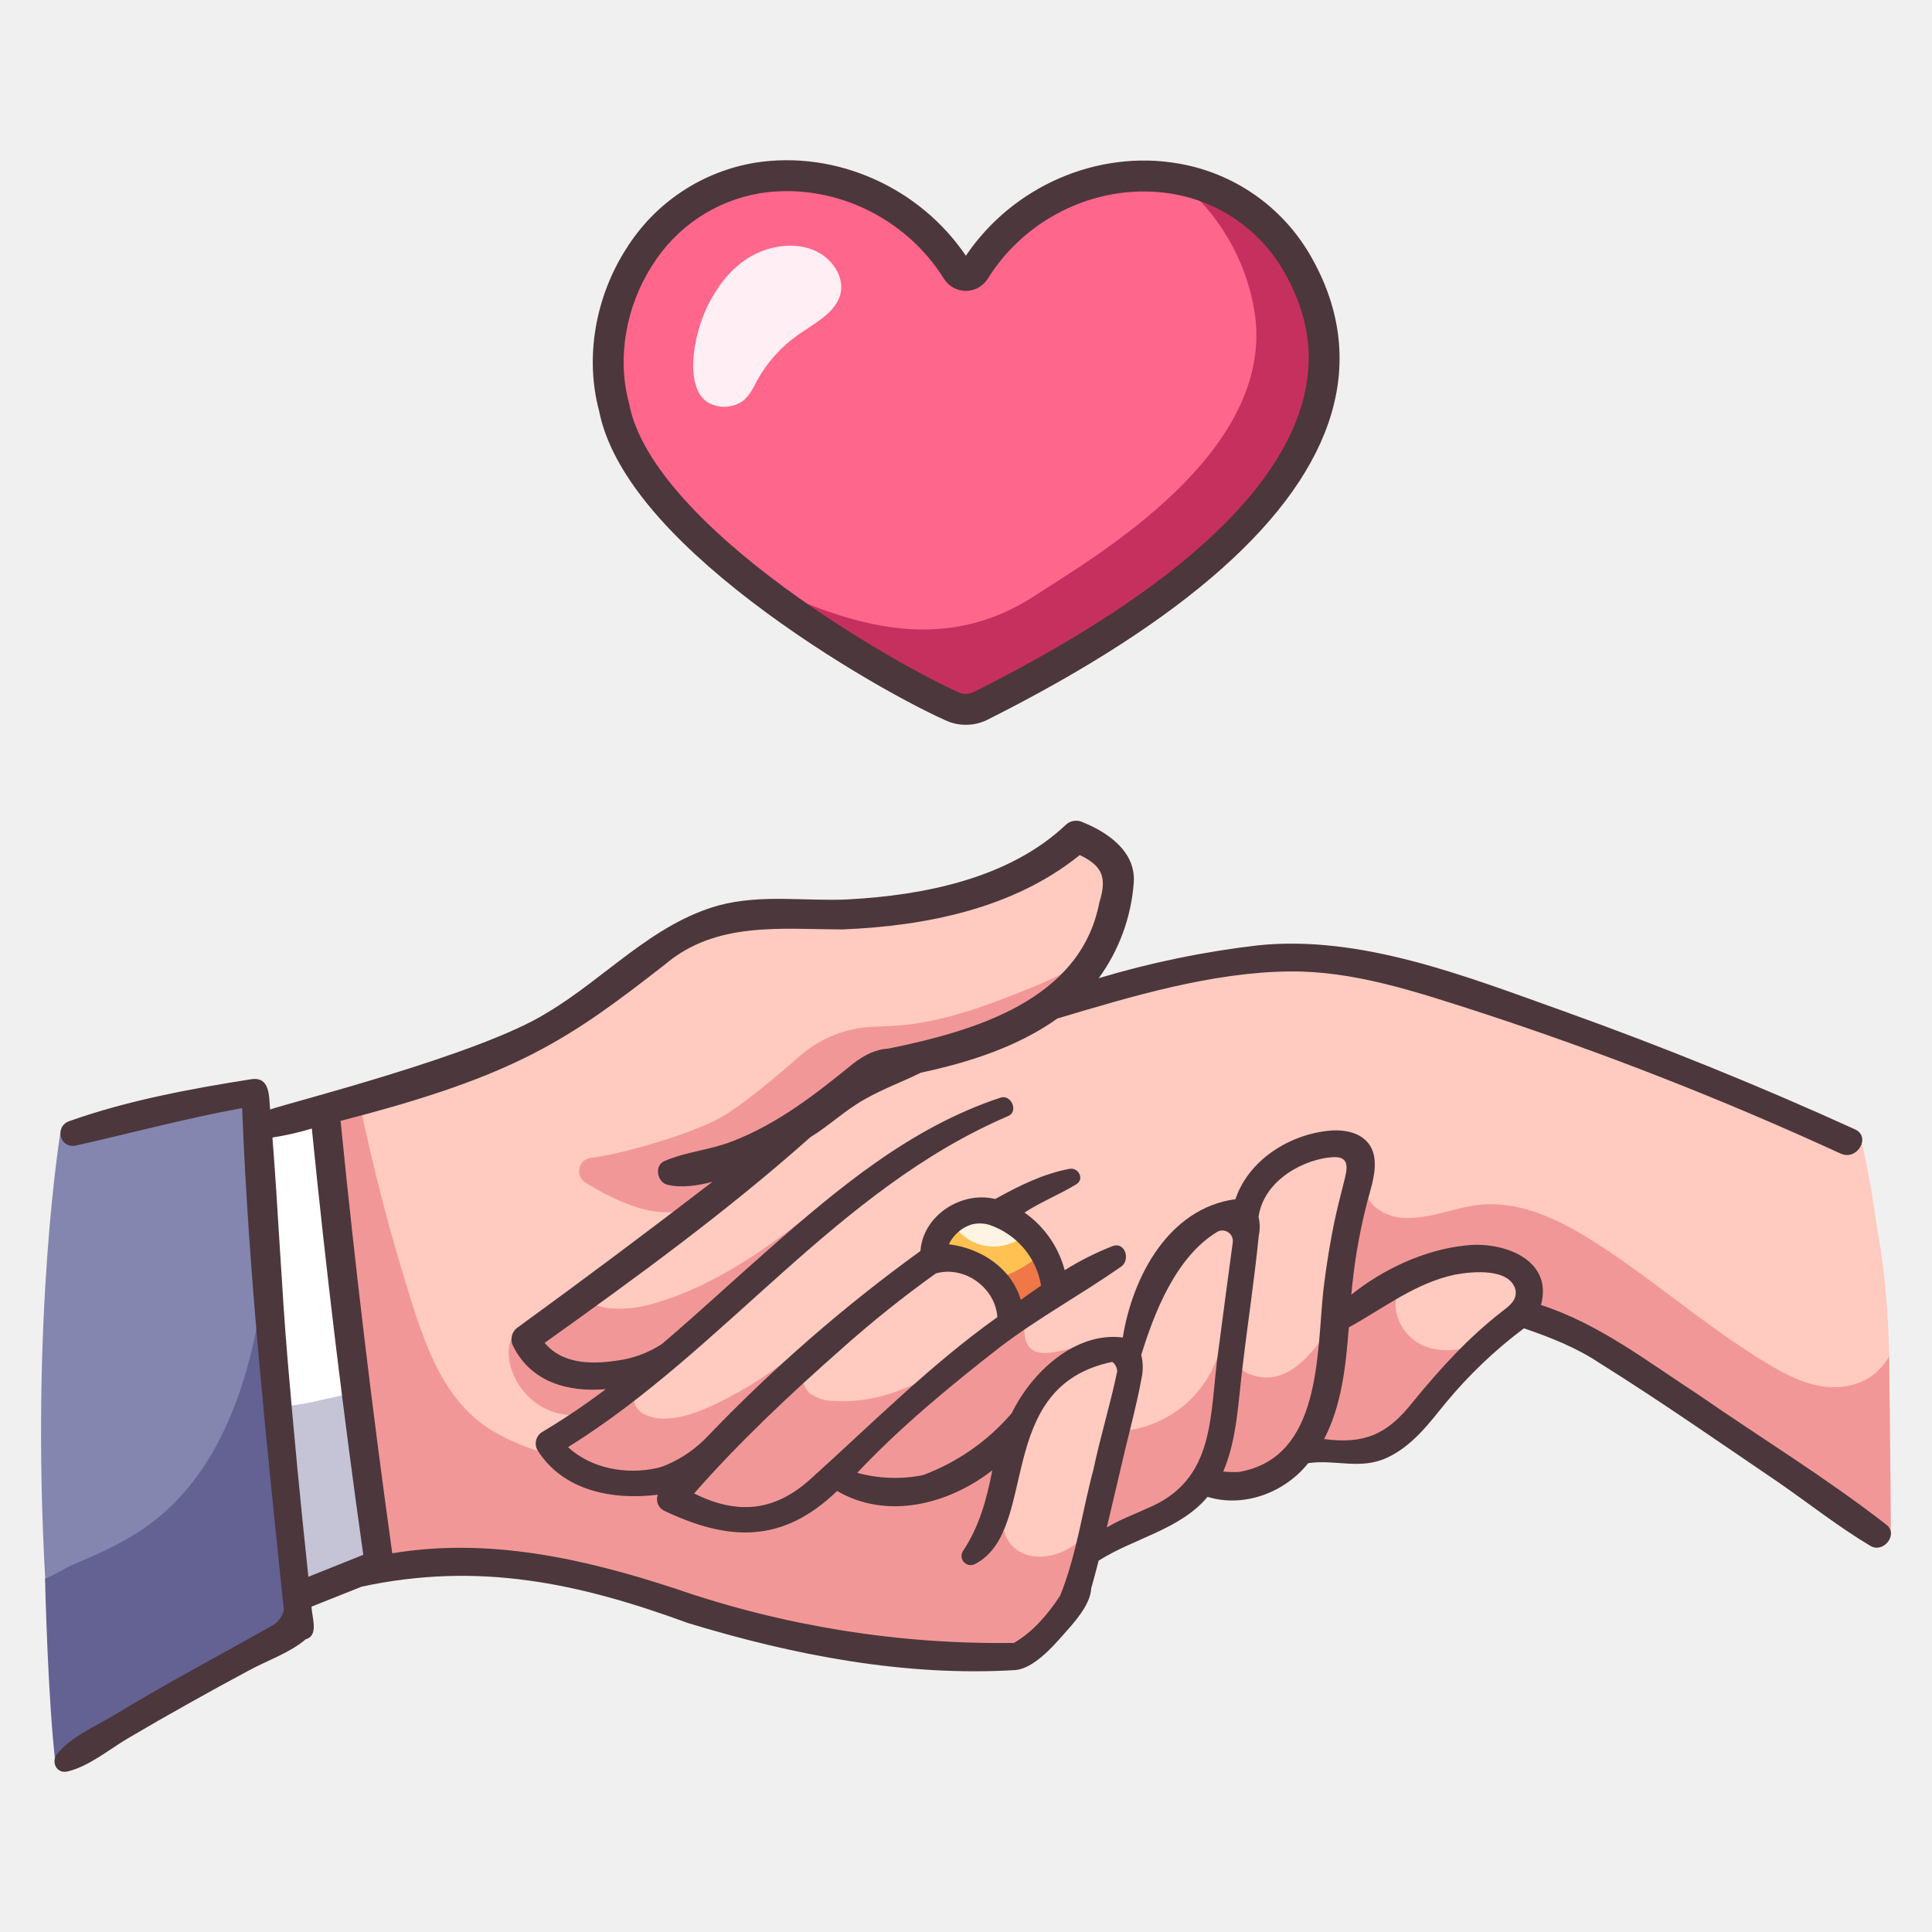
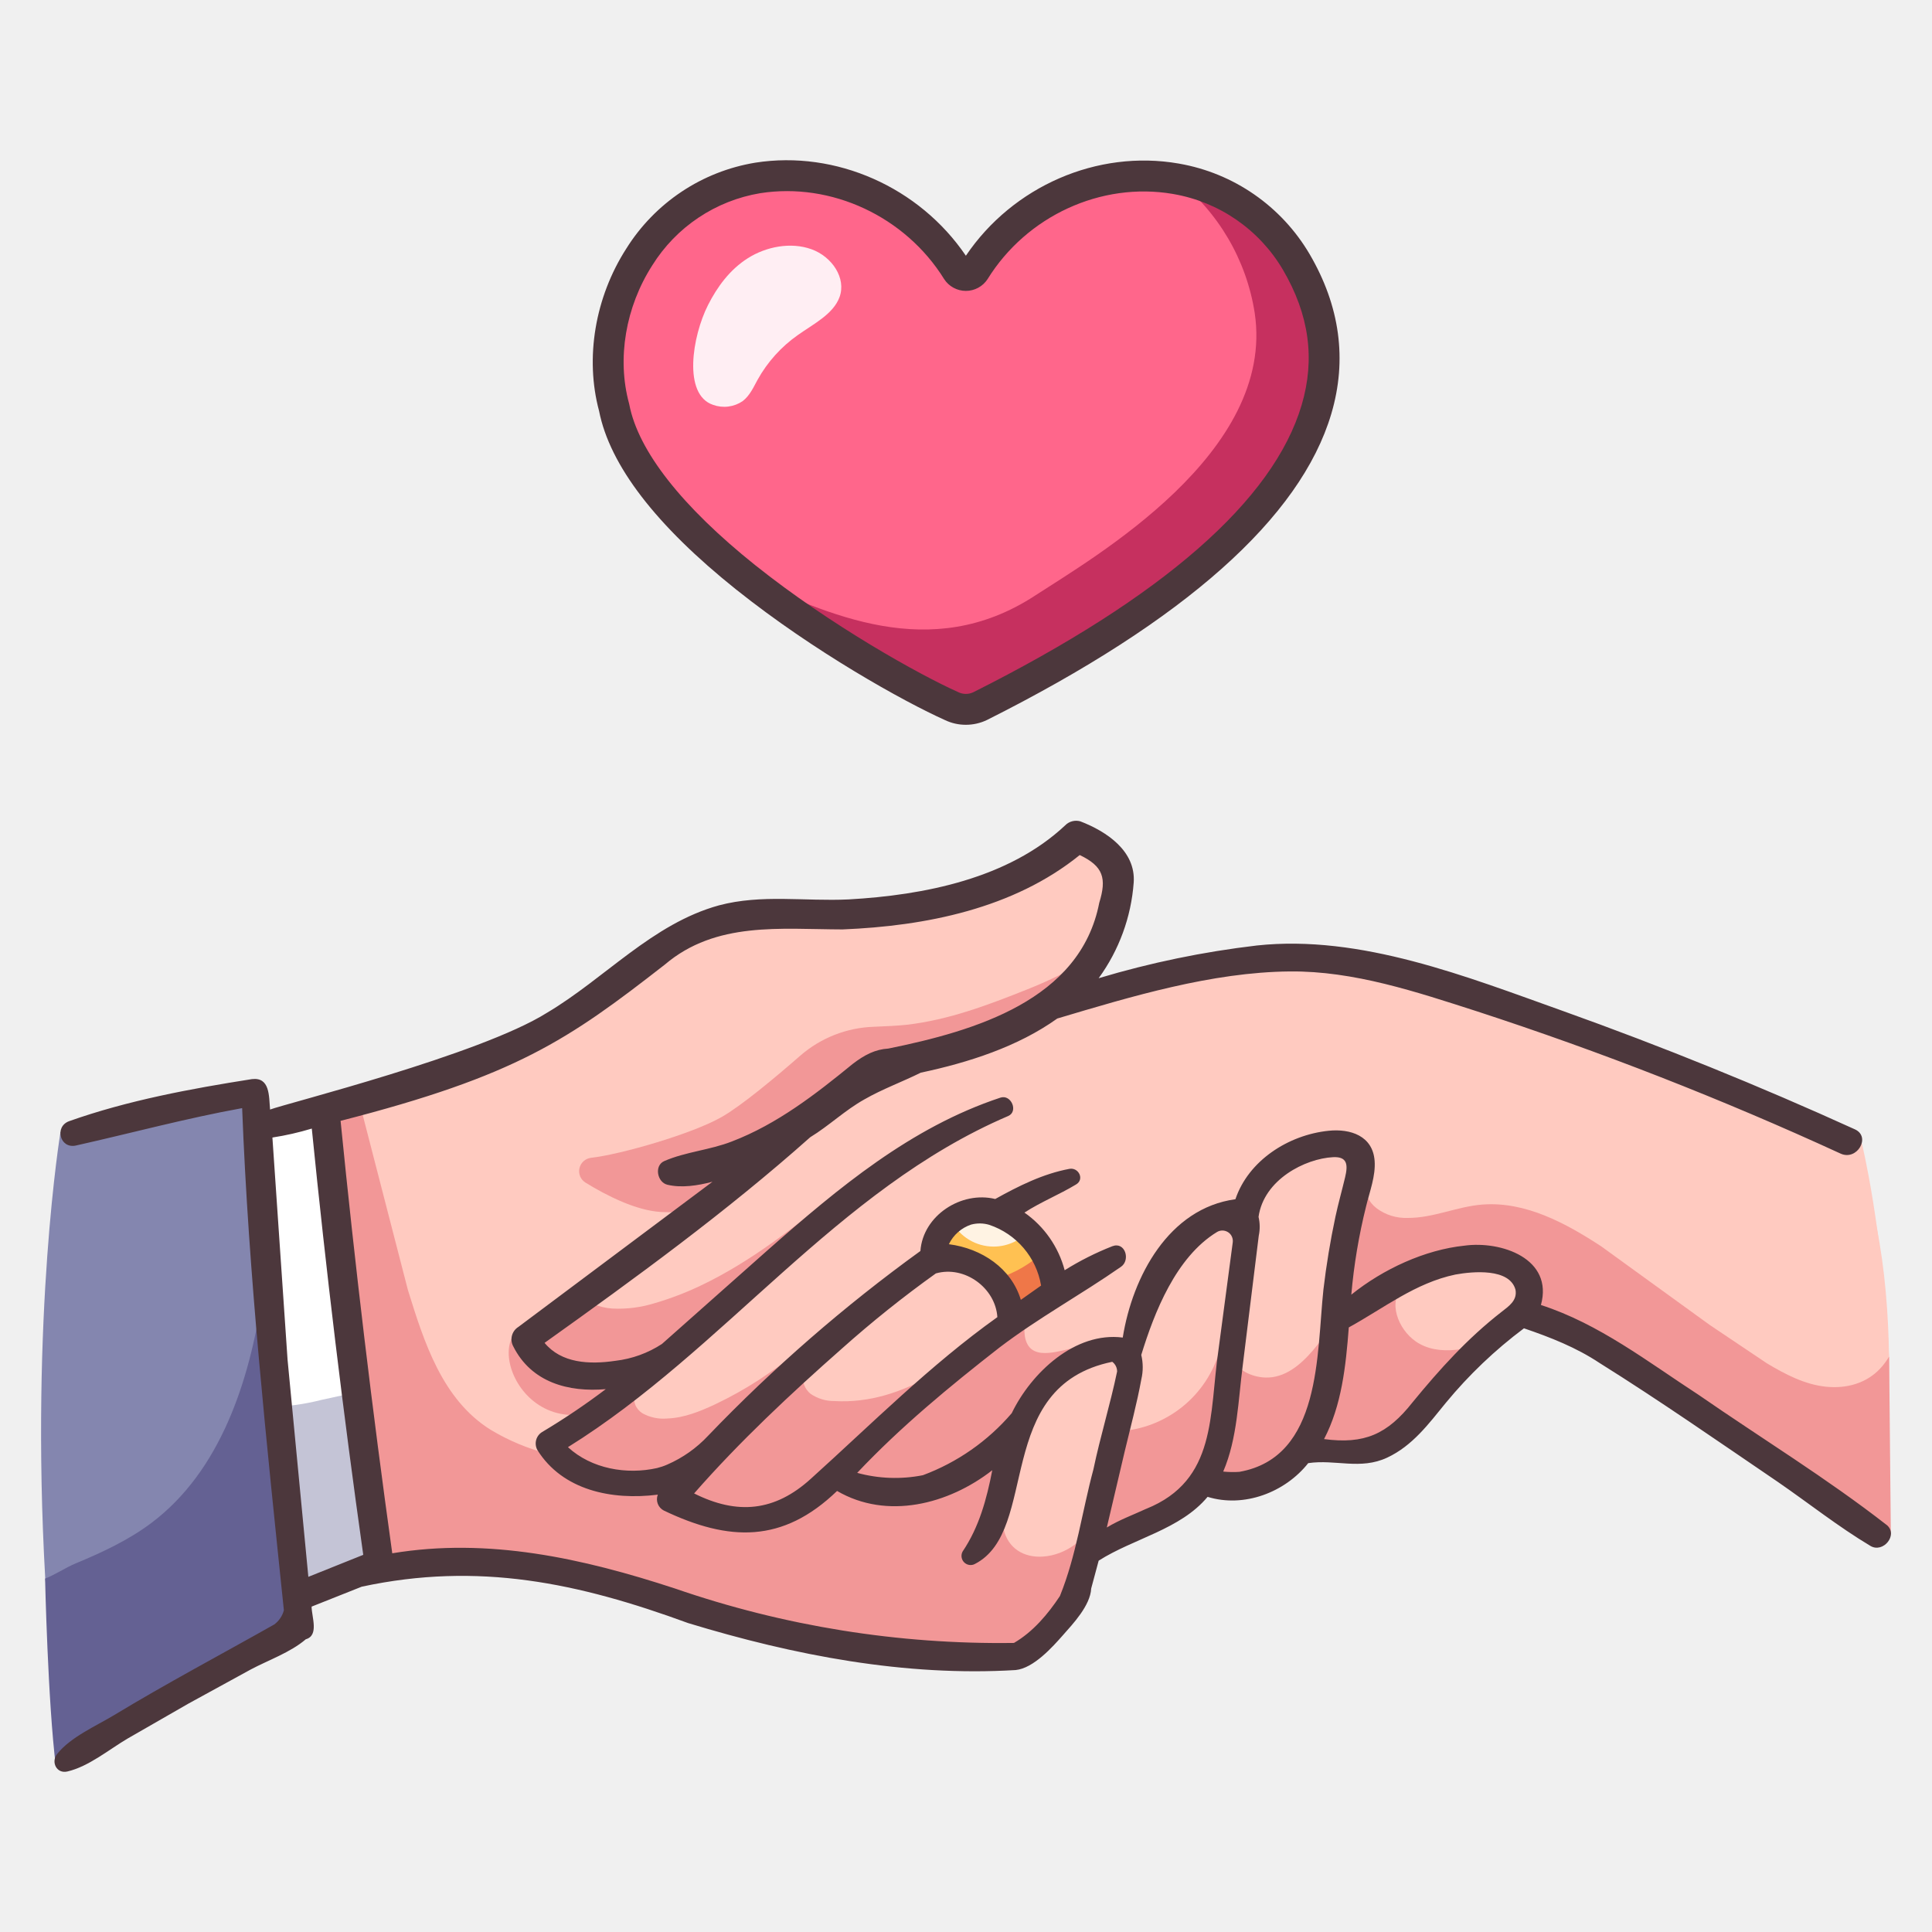
- <svg xmlns="http://www.w3.org/2000/svg" width="60" height="60" viewBox="0 0 60 60" fill="none">
-   <path d="M1.878 35.16C1.878 35.16 0.94 40.818 1.404 49.024C1.506 50.821 1.72 52.631 1.975 54.653L9.286 50.604L8.112 33.877L1.878 35.16Z" fill="#8486AF" />
-   <path d="M1.736 54.867L9.245 50.498L8.39 38.304C8.317 38.958 8.241 39.612 8.143 40.26C7.742 42.909 6.844 45.685 4.703 47.296C3.989 47.834 3.17 48.213 2.345 48.556C2.047 48.679 1.7 48.911 1.399 49.026C1.399 49.025 1.485 52.884 1.736 54.867Z" fill="#646193" />
-   <path d="M8.255 34.89L10.234 34.469L11.883 48.465L9.24 49.657C9.24 49.657 7.634 40.594 8.255 34.89Z" fill="white" />
-   <path d="M9.24 49.657L11.883 48.465L11.262 43.195L9.98 43.476C9.476 43.604 8.96 43.678 8.439 43.696C8.772 47.02 9.24 49.657 9.24 49.657Z" fill="#C4C4D6" />
-   <path d="M10.233 34.469L11.892 48.656C11.892 48.656 14.533 47.993 17.788 48.969C21.043 49.945 28.228 51.972 31.544 51.603L33.325 49.822L33.817 47.98C33.817 47.98 36.212 47.427 37.379 46.138C37.379 46.138 39.47 46.567 40.666 44.909C40.666 44.909 42.046 46.076 43.889 44.172C45.732 42.269 47.328 40.826 47.328 40.826L51.689 43.058L58.322 47.611C58.322 47.611 59.55 39.689 57.4 35.39L46.346 31.091C46.346 31.091 41.617 27.836 32.896 31.091C32.896 31.091 35.204 29.064 34.694 26.915L33.448 25.873C33.448 25.873 31.36 27.959 28.658 28.143C25.956 28.327 22.447 27.836 20.117 29.863C17.788 31.889 11.585 34.469 10.233 34.469Z" fill="#FFCAC0" />
-   <path d="M10.233 34.469L11.892 48.656C11.892 48.656 14.533 47.993 17.788 48.969C21.043 49.945 28.228 51.972 31.544 51.603L33.325 49.822L33.817 47.98C33.817 47.98 36.212 47.427 37.379 46.138C37.379 46.138 39.47 46.567 40.666 44.909C40.666 44.909 42.046 46.076 43.889 44.172C45.732 42.269 47.328 40.826 47.328 40.826L51.689 43.058L58.322 47.611L58.667 42.13C58.467 38.096 57.821 35.494 57.821 35.494L46.346 31.09C46.346 31.09 41.617 27.835 32.896 31.09C32.896 31.09 35.204 29.063 34.694 26.914L33.448 25.872C33.448 25.872 31.36 27.958 28.658 28.142C25.956 28.327 22.447 27.835 20.117 29.862C17.788 31.889 11.585 34.469 10.233 34.469Z" fill="#FFCAC0" />
-   <path d="M58.722 47.67C58.722 47.67 58.712 45.096 58.667 42.13C58.591 42.26 58.501 42.381 58.399 42.492C57.963 42.963 57.346 43.129 56.72 43.068C56.048 43.003 55.431 42.676 54.862 42.333C54.258 41.969 53.678 41.569 53.107 41.155C51.979 40.337 50.888 39.465 49.72 38.702C48.633 37.992 47.377 37.305 46.033 37.409C45.247 37.47 44.509 37.829 43.716 37.825C43.372 37.837 43.033 37.733 42.756 37.528C42.631 37.434 42.531 37.312 42.465 37.171C42.398 37.03 42.367 36.875 42.375 36.719C42.374 36.684 42.363 36.65 42.343 36.62C42.323 36.591 42.295 36.569 42.263 36.555C42.23 36.542 42.194 36.538 42.16 36.544C42.125 36.551 42.093 36.567 42.068 36.592C42.019 36.651 41.969 36.71 41.921 36.77C41.825 36.889 41.817 37.062 41.789 37.209C41.712 37.605 41.652 38.003 41.608 38.404C41.518 39.211 41.495 40.025 41.54 40.836C41.546 40.956 41.694 41.082 41.81 40.992C42.71 40.29 43.723 39.748 44.807 39.391C45.329 39.223 45.916 39.106 46.444 39.315C46.674 39.395 46.871 39.547 47.008 39.748C47.144 39.95 47.212 40.19 47.2 40.432C47.192 40.622 47.172 40.811 47.14 40.998C47.203 40.941 47.265 40.884 47.328 40.827L51.689 43.059L58.722 47.67Z" fill="#F29797" />
-   <path d="M43.954 41.649C43.437 41.288 43.068 40.432 43.59 39.924C43.694 39.823 43.622 39.6 43.462 39.617C42.123 39.752 41.539 41.053 40.757 41.958C40.384 42.389 39.902 42.797 39.301 42.78C38.828 42.766 38.265 42.495 38.237 41.965C38.236 41.922 38.22 41.881 38.191 41.849C38.162 41.818 38.123 41.797 38.081 41.791C38.038 41.786 37.995 41.795 37.959 41.818C37.923 41.841 37.897 41.876 37.884 41.917C37.689 42.618 37.278 43.24 36.71 43.695C36.142 44.15 35.445 44.414 34.718 44.45C34.671 44.451 34.626 44.471 34.592 44.504C34.559 44.538 34.539 44.583 34.538 44.63C34.496 45.488 34.454 46.397 34.052 47.174C33.727 47.803 33.115 48.289 32.392 48.34C31.791 48.382 31.295 48.075 31.168 47.481C31.052 46.946 31.139 46.363 31.245 45.834C31.313 45.486 31.403 45.143 31.515 44.806C31.527 44.772 31.529 44.734 31.518 44.7C31.746 44.246 32.035 43.826 32.377 43.452C32.853 42.949 33.361 42.478 33.899 42.043C33.926 42.014 33.943 41.978 33.947 41.939C33.952 41.9 33.944 41.86 33.924 41.827C33.904 41.793 33.874 41.766 33.838 41.751C33.802 41.735 33.762 41.732 33.724 41.742C33.423 41.841 33.116 41.921 32.805 41.981C32.519 42.032 32.134 42.074 31.941 41.803C31.769 41.562 31.807 41.21 31.83 40.932C31.845 40.762 31.631 40.715 31.523 40.805C29.939 42.129 28.104 43.639 25.905 43.509C25.641 43.511 25.383 43.432 25.166 43.282C25.001 43.148 24.878 42.898 24.969 42.689C25.443 42.249 25.884 41.776 26.289 41.272L26.291 41.271C26.3 41.259 26.31 41.247 26.319 41.235C26.453 41.059 26.181 40.901 26.036 41.017C25.244 41.672 24.418 42.286 23.562 42.855C23.129 43.135 22.678 43.386 22.213 43.608C21.745 43.828 21.241 44.033 20.718 44.051C20.45 44.075 20.18 44.018 19.945 43.886C19.753 43.761 19.622 43.509 19.743 43.292C19.766 43.25 19.772 43.201 19.76 43.156C19.748 43.11 19.719 43.07 19.678 43.045L19.573 42.975C19.546 42.959 19.515 42.95 19.483 42.95C19.451 42.95 19.419 42.959 19.392 42.975L17.997 43.941C17.647 44.183 17.154 44.433 17.026 44.874C17.001 44.961 16.992 45.052 17 45.142C16.381 44.982 15.789 44.733 15.241 44.404C13.731 43.465 13.166 41.668 12.667 40.06C12.077 38.164 11.581 36.242 11.178 34.295C10.871 34.39 10.555 34.448 10.234 34.468L11.893 48.656C11.893 48.656 14.534 47.993 17.788 48.969C21.044 49.945 28.229 51.972 31.545 51.604L33.326 49.823L33.817 47.98C33.817 47.98 36.213 47.427 37.38 46.138C37.38 46.138 39.47 46.568 40.666 44.909C40.666 44.909 42.047 46.076 43.889 44.172C44.744 43.291 45.618 42.428 46.511 41.585C45.709 41.873 44.691 42.164 43.954 41.649Z" fill="#F29797" />
-   <path d="M26.106 36.95C24.738 38.056 23.348 39.173 21.749 39.931C21.298 40.145 20.831 40.324 20.352 40.465C19.92 40.603 19.466 40.661 19.013 40.638C18.804 40.624 18.599 40.574 18.408 40.49C18.243 40.415 16.577 41.078 16.325 41.166C14.814 41.697 16.706 45.82 20.061 42.922C20.431 42.603 21.104 41.902 21.472 41.584L23.876 39.511C24.322 39.126 24.77 38.743 25.215 38.356C25.632 38.009 26.015 37.623 26.36 37.204C26.392 37.17 26.41 37.125 26.409 37.078C26.409 37.031 26.39 36.986 26.357 36.953C26.323 36.92 26.279 36.901 26.232 36.901C26.185 36.9 26.14 36.918 26.106 36.95ZM34.131 29.579C33.977 29.687 33.818 29.787 33.656 29.881C33.095 30.203 32.511 30.485 31.91 30.723C30.689 31.21 29.462 31.676 28.155 31.825C27.911 31.853 27.518 31.873 27.123 31.888C26.287 31.918 25.485 32.235 24.853 32.785C24.081 33.459 23.029 34.34 22.407 34.693C21.488 35.216 19.285 35.852 18.355 35.958C18.268 35.968 18.187 36.004 18.123 36.062C18.058 36.121 18.013 36.197 17.994 36.282C17.975 36.367 17.983 36.456 18.017 36.536C18.051 36.616 18.109 36.683 18.183 36.729C18.854 37.141 19.753 37.593 20.52 37.64C21.919 37.724 22.327 37.166 22.638 36.909C23.297 36.363 23.961 35.823 24.65 35.313C25.997 34.317 27.449 33.427 29.056 32.92C29.896 32.656 30.766 32.484 31.573 32.121C31.974 31.941 33.114 31.304 34.131 29.579Z" fill="#F29797" />
-   <path d="M29.104 38.956C29.104 38.956 29.065 37.623 30.668 37.507C32.272 37.392 32.967 40.019 32.967 40.019L31.518 40.946C31.518 40.946 30.804 38.357 29.104 38.956Z" fill="#FFC152" />
-   <path d="M30.857 38.714C31.081 38.714 31.301 38.663 31.502 38.565C31.702 38.468 31.878 38.325 32.016 38.15C31.67 37.755 31.224 37.467 30.669 37.507C30.137 37.545 29.787 37.718 29.555 37.931C29.68 38.167 29.868 38.365 30.097 38.503C30.327 38.641 30.59 38.714 30.857 38.714Z" fill="#FFF3E3" />
-   <path d="M30.939 39.714C31.192 40.093 31.387 40.509 31.518 40.946L32.967 40.018C32.846 39.598 32.679 39.192 32.469 38.808C32.043 39.233 31.517 39.545 30.939 39.714Z" fill="#EF7748" />
-   <path d="M58.592 47.358C56.729 45.906 54.697 44.664 52.755 43.32C51.18 42.297 49.663 41.112 47.856 40.528C48.252 39.085 46.623 38.529 45.481 38.684C44.258 38.812 42.961 39.407 41.967 40.207C42.047 39.279 42.202 38.36 42.428 37.457C42.536 37.005 42.726 36.521 42.691 36.048C42.633 35.274 41.941 35.047 41.263 35.116C40.011 35.244 38.772 36.042 38.368 37.241C36.296 37.523 35.173 39.644 34.869 41.537C33.382 41.347 32.023 42.64 31.421 43.887C30.679 44.752 29.73 45.415 28.662 45.812C27.985 45.947 27.287 45.922 26.622 45.74C27.972 44.308 29.492 43.056 31.04 41.847C32.251 40.926 33.574 40.205 34.816 39.338C35.116 39.129 34.943 38.55 34.547 38.701C34.031 38.903 33.535 39.153 33.065 39.447C32.873 38.721 32.431 38.087 31.816 37.657C32.336 37.321 32.89 37.103 33.417 36.785C33.69 36.627 33.499 36.246 33.212 36.3C32.392 36.453 31.635 36.831 30.909 37.236C29.854 36.978 28.663 37.75 28.585 38.851C26.221 40.561 24.015 42.48 21.995 44.586C21.637 44.969 21.205 45.275 20.724 45.483C20.622 45.529 20.515 45.565 20.407 45.591C19.463 45.802 18.375 45.617 17.64 44.943C22.504 41.919 25.979 36.941 31.312 34.659C31.637 34.52 31.406 33.978 31.073 34.088C28.291 35.007 26.035 36.897 23.867 38.804C22.764 39.773 21.681 40.781 20.559 41.738C20.125 42.022 19.63 42.201 19.115 42.261C18.301 42.382 17.435 42.335 16.914 41.704C19.732 39.693 22.57 37.629 25.165 35.318C25.752 34.959 26.247 34.477 26.847 34.143C27.405 33.822 28.022 33.599 28.598 33.313C30.078 32.999 31.614 32.506 32.837 31.631C35.139 30.944 37.638 30.191 40.057 30.169C42.046 30.148 43.998 30.806 45.872 31.408C49.719 32.662 53.49 34.137 57.166 35.827C57.675 36.058 58.12 35.305 57.607 35.072C54.644 33.724 51.626 32.501 48.555 31.401C45.564 30.335 42.264 29.016 39.036 29.362C37.372 29.557 35.728 29.897 34.123 30.378C34.755 29.509 35.132 28.48 35.21 27.407C35.279 26.429 34.372 25.822 33.554 25.507C33.471 25.483 33.384 25.482 33.3 25.504C33.217 25.526 33.141 25.57 33.081 25.633C31.323 27.282 28.701 27.801 26.358 27.931C25.006 27.997 23.654 27.763 22.329 28.116C20.258 28.686 18.79 30.385 16.982 31.456C14.904 32.759 8.894 34.268 8.388 34.457C8.352 34.044 8.391 33.444 7.823 33.513C5.927 33.811 3.964 34.175 2.151 34.818C1.679 34.987 1.862 35.686 2.36 35.575C4.086 35.188 5.78 34.728 7.52 34.413C7.722 39.625 8.28 44.822 8.816 50.008C8.77 50.185 8.664 50.341 8.516 50.449C6.839 51.397 5.18 52.273 3.538 53.268C2.966 53.611 2.195 53.945 1.775 54.469C1.577 54.717 1.755 55.093 2.093 55.015C2.755 54.861 3.379 54.337 3.962 53.992C4.59 53.621 5.223 53.258 5.86 52.902C6.497 52.544 7.137 52.194 7.781 51.85C8.322 51.561 9.021 51.318 9.496 50.908C9.914 50.791 9.679 50.215 9.676 49.895C10.196 49.69 10.715 49.483 11.233 49.275C14.857 48.496 17.957 49.155 21.369 50.406C24.668 51.41 28.108 52.072 31.54 51.865C32.102 51.81 32.698 51.136 33.008 50.784C33.313 50.438 33.861 49.864 33.888 49.332C33.968 49.045 34.045 48.757 34.119 48.468C35.209 47.773 36.653 47.504 37.502 46.486C38.635 46.835 39.908 46.348 40.627 45.439C41.473 45.315 42.246 45.658 43.08 45.269C43.865 44.901 44.367 44.221 44.899 43.568C45.613 42.702 46.429 41.925 47.328 41.252C48.148 41.533 48.949 41.847 49.675 42.33C51.556 43.507 53.379 44.778 55.215 46.025C56.169 46.682 57.095 47.419 58.09 48.011C58.483 48.245 58.963 47.666 58.592 47.358ZM30.163 38.03C30.347 37.981 30.54 37.984 30.721 38.038C31.136 38.177 31.505 38.426 31.788 38.758C32.072 39.09 32.26 39.494 32.332 39.925C32.121 40.07 31.911 40.218 31.703 40.369C31.41 39.392 30.492 38.773 29.468 38.641C29.537 38.498 29.634 38.37 29.754 38.265C29.873 38.16 30.012 38.08 30.163 38.03ZM26.143 41.884C27.074 41.053 28.049 40.273 29.064 39.547C29.958 39.293 30.916 40 30.974 40.905C28.886 42.394 27.078 44.215 25.181 45.925C24.061 46.943 22.9 47.053 21.556 46.38C22.964 44.775 24.548 43.29 26.143 41.884H26.143ZM8.931 42.219C8.739 39.926 8.641 37.621 8.461 35.327C8.875 35.263 9.284 35.17 9.684 35.048C10.127 39.472 10.66 43.884 11.282 48.286C10.714 48.516 10.145 48.743 9.577 48.969C9.336 46.722 9.121 44.471 8.931 42.219ZM32.921 49.56C32.546 50.127 32.084 50.678 31.489 51.023C27.908 51.073 24.346 50.501 20.961 49.332C18.092 48.391 15.161 47.744 12.182 48.239C11.559 43.773 11.024 39.297 10.577 34.809C16.032 33.41 17.637 32.302 20.647 29.956C22.235 28.606 24.239 28.86 26.167 28.864C28.75 28.759 31.477 28.217 33.533 26.554C34.265 26.903 34.375 27.275 34.139 28.038C33.552 31.063 30.271 32.018 27.59 32.565C27.185 32.589 26.848 32.761 26.483 33.041C25.331 33.983 24.136 34.911 22.731 35.449C22.049 35.716 21.291 35.77 20.631 36.059C20.309 36.2 20.411 36.719 20.727 36.794C21.166 36.899 21.662 36.823 22.127 36.702C20.137 38.232 18.127 39.735 16.097 41.211C15.999 41.272 15.929 41.368 15.899 41.48C15.87 41.592 15.885 41.71 15.94 41.812C16.501 42.934 17.657 43.242 18.814 43.141C18.18 43.621 17.52 44.065 16.837 44.473C16.745 44.529 16.678 44.619 16.651 44.724C16.623 44.828 16.637 44.939 16.69 45.033C17.471 46.282 18.995 46.6 20.43 46.419C20.394 46.511 20.394 46.612 20.429 46.703C20.464 46.795 20.532 46.87 20.62 46.914C22.641 47.877 24.307 47.933 25.997 46.304C27.545 47.207 29.453 46.724 30.817 45.661C30.645 46.556 30.41 47.424 29.895 48.187C29.866 48.241 29.855 48.303 29.864 48.363C29.872 48.424 29.901 48.48 29.944 48.523C29.987 48.566 30.043 48.595 30.104 48.603C30.164 48.612 30.226 48.601 30.28 48.572C32.305 47.528 30.82 43.059 34.543 42.295C34.59 42.33 34.628 42.375 34.654 42.427C34.681 42.479 34.694 42.537 34.695 42.595C34.482 43.618 34.173 44.612 33.958 45.635C33.609 46.938 33.43 48.308 32.921 49.56ZM35.597 46.857C35.229 47.029 34.765 47.198 34.373 47.438C34.563 46.646 34.743 45.852 34.932 45.061C35.109 44.321 35.31 43.579 35.446 42.831C35.504 42.583 35.503 42.325 35.443 42.078C35.848 40.759 36.518 39.041 37.792 38.262C37.845 38.23 37.905 38.213 37.967 38.214C38.028 38.215 38.088 38.233 38.139 38.267C38.191 38.3 38.232 38.347 38.258 38.403C38.283 38.459 38.293 38.521 38.285 38.582C38.161 39.499 37.928 41.236 37.84 41.926C37.547 43.921 37.802 45.968 35.597 46.856L35.597 46.857ZM38.499 45.709C38.329 45.721 38.158 45.718 37.988 45.701C38.43 44.672 38.453 43.482 38.597 42.386C38.754 41.05 38.96 39.714 39.092 38.376C39.133 38.183 39.131 37.983 39.085 37.791C39.249 36.63 40.537 35.981 41.4 35.937C41.849 35.915 41.865 36.179 41.773 36.563C41.676 36.973 41.562 37.377 41.474 37.788C41.313 38.535 41.191 39.29 41.1 40.049C40.886 42.05 41.045 45.25 38.5 45.709L38.499 45.709ZM46.626 40.746C45.57 41.569 44.72 42.514 43.873 43.545C43.087 44.544 42.374 44.858 41.121 44.691C41.666 43.647 41.796 42.432 41.889 41.223C42.976 40.627 43.954 39.841 45.201 39.582C45.74 39.483 46.882 39.378 47.065 40.054C47.126 40.389 46.857 40.566 46.627 40.745L46.626 40.746Z" fill="#4C373C" />
-   <path d="M39.761 8.21C38.864 6.723 36.521 5.552 36.521 5.552C34.205 5.149 31.638 6.192 30.261 8.414C30.231 8.457 30.192 8.492 30.145 8.516C30.099 8.54 30.048 8.553 29.995 8.553C29.943 8.553 29.892 8.54 29.846 8.516C29.799 8.492 29.759 8.457 29.73 8.414C28.48 6.403 26.03 5.133 23.533 5.525C20.074 6.09 18.284 9.759 19.073 12.655C19.422 14.463 21.166 16.337 23.165 17.935C23.165 17.935 28.48 20.683 29.615 21.191C29.752 21.256 29.902 21.29 30.055 21.29C30.207 21.29 30.357 21.256 30.494 21.191C34.45 19.206 43.554 14.684 39.761 8.21Z" fill="#FF668B" />
-   <path d="M36.521 5.552C37.835 6.58 38.709 8.069 38.966 9.718C39.618 14.066 33.965 17.308 32.143 18.497C28.888 20.623 25.696 19.055 23.165 17.935C25.603 19.884 28.421 21.422 29.556 21.93C29.693 21.996 29.843 22.03 29.995 22.03C30.148 22.03 30.298 21.996 30.435 21.93C34.391 19.945 44.048 14.606 40.254 8.131C39.858 7.455 39.318 6.874 38.673 6.428C38.028 5.983 37.294 5.684 36.521 5.552Z" fill="#C6305F" />
-   <path d="M25.199 7.74C24.555 7.508 23.791 7.661 23.226 8.018C22.661 8.376 22.273 8.913 21.989 9.472C21.496 10.446 21.204 12.258 22.145 12.574C22.296 12.629 22.458 12.647 22.618 12.627C22.777 12.606 22.93 12.549 23.062 12.458C23.287 12.285 23.398 12.028 23.528 11.791C23.834 11.241 24.262 10.767 24.777 10.405C25.269 10.056 25.878 9.755 26.072 9.225C26.285 8.641 25.843 7.972 25.199 7.74Z" fill="#FFEEF3" />
-   <path d="M29.994 22.509C29.773 22.51 29.554 22.461 29.354 22.366C28.058 21.785 25.271 20.231 22.876 18.319L22.866 18.311C20.372 16.317 18.939 14.451 18.606 12.764C18.163 11.117 18.479 9.232 19.453 7.718C19.893 7.015 20.477 6.414 21.168 5.954C21.858 5.494 22.638 5.187 23.456 5.052C25.961 4.659 28.555 5.815 29.996 7.942C31.453 5.785 34.075 4.639 36.604 5.079C36.611 5.08 36.619 5.082 36.626 5.083C37.462 5.23 38.256 5.557 38.953 6.04C39.651 6.524 40.235 7.152 40.666 7.884L40.669 7.889C41.615 9.503 41.842 11.172 41.346 12.851C40.39 16.079 36.792 19.278 30.651 22.36C30.446 22.459 30.222 22.51 29.994 22.509ZM23.456 17.553L23.466 17.561C25.78 19.411 28.55 20.954 29.752 21.493L29.764 21.499C29.837 21.533 29.916 21.55 29.995 21.55C30.075 21.55 30.154 21.533 30.227 21.499C36.114 18.544 39.547 15.541 40.424 12.578C40.848 11.146 40.658 9.771 39.842 8.377C39.479 7.762 38.987 7.233 38.4 6.827C37.812 6.421 37.143 6.147 36.44 6.026C36.433 6.024 36.426 6.023 36.42 6.022C34.194 5.644 31.885 6.704 30.669 8.667C30.596 8.78 30.497 8.872 30.379 8.936C30.261 9 30.129 9.034 29.995 9.034C29.861 9.033 29.729 9 29.611 8.936C29.494 8.872 29.394 8.779 29.321 8.666C28.115 6.724 25.819 5.653 23.608 6C22.923 6.114 22.271 6.373 21.693 6.759C21.116 7.144 20.628 7.648 20.26 8.237C19.427 9.532 19.157 11.136 19.537 12.529C19.54 12.541 19.543 12.553 19.545 12.565C19.822 14.003 21.175 15.728 23.456 17.553V17.553Z" fill="#4C373C" />
+ <svg xmlns="http://www.w3.org/2000/svg" width="60" height="60" fill="none">
+   <path d="M1.878 35.16s-.938 5.658-.473 13.864l.57 5.629 7.311-4.049-1.173-16.727-6.235 1.283z" fill="#8486af" />
+   <path d="M1.736 54.867l7.509-4.37-.855-12.194-.247 1.956c-.4 2.649-1.299 5.425-3.44 7.036-.714.537-1.533.917-2.358 1.26-.297.123-.644.355-.945.47 0-.001.086 3.858.336 5.841z" fill="#646193" />
+   <path d="M8.255 34.89l1.978-.422 1.649 13.996-2.643 1.192s-1.607-9.063-.985-14.766z" fill="#fff" />
+   <path d="M9.24 49.657l2.643-1.192-.621-5.27-1.282.281c-.504.128-1.021.202-1.541.22l.801 5.961z" fill="#c4c4d6" />
+   <g fill="#ffcac0">
+     <path d="M10.233 34.469l1.659 14.187s2.641-.662 5.896.314 10.44 3.003 13.756 2.634l1.781-1.781.491-1.842s2.395-.553 3.562-1.842c0 0 2.091.43 3.287-1.228 0 0 1.38 1.167 3.223-.737s3.439-3.346 3.439-3.346l4.36 2.232 6.633 4.553s1.228-7.923-.921-12.222l-11.055-4.299s-4.729-3.255-13.45 0c0 0 2.308-2.027 1.799-4.176l-1.246-1.042s-2.088 2.086-4.79 2.27-6.211-.307-8.541 1.72-8.533 4.606-9.884 4.606z" />
+     <path d="M10.233 34.469l1.659 14.187s2.641-.662 5.896.314 10.44 3.003 13.756 2.634l1.781-1.781.491-1.842s2.395-.553 3.562-1.842c0 0 2.091.43 3.287-1.228 0 0 1.38 1.167 3.223-.737s3.439-3.346 3.439-3.346l4.36 2.232 6.633 4.553.346-5.481c-.201-4.035-.847-6.636-.847-6.636L46.346 31.09s-4.729-3.255-13.45 0c0 0 2.308-2.027 1.799-4.176l-1.246-1.042s-2.088 2.086-4.79 2.27-6.211-.307-8.541 1.72-8.533 4.607-9.884 4.607z" />
+   </g>
+   <g fill="#f29797">
+     <path d="M58.722 47.67l-.054-5.54c-.077.13-.167.251-.268.362-.436.471-1.053.636-1.679.575-.672-.065-1.289-.392-1.858-.734l-1.755-1.178-3.387-2.453c-1.088-.71-2.344-1.398-3.688-1.293-.785.061-1.524.42-2.317.415a1.52 1.52 0 0 1-.96-.297c-.125-.094-.225-.216-.291-.357s-.098-.296-.09-.452c-.001-.035-.012-.069-.032-.099s-.048-.052-.08-.065-.068-.017-.103-.011-.067.023-.092.047l-.146.178c-.096.119-.104.293-.133.44l-.181 1.194a14.73 14.73 0 0 0-.068 2.433c.007.12.154.245.271.156.899-.702 1.913-1.244 2.996-1.602.523-.168 1.109-.285 1.638-.075a1.13 1.13 0 0 1 .756 1.117c-.009.19-.029.379-.06.566l.188-.172 4.36 2.232 7.033 4.612z" />
+     <path d="M43.954 41.649c-.517-.361-.886-1.217-.364-1.725.104-.101.032-.324-.127-.307-1.339.136-1.923 1.436-2.706 2.341-.373.431-.855.84-1.456.823-.473-.014-1.036-.285-1.063-.815-.001-.043-.018-.084-.046-.116s-.068-.052-.11-.058a.18.18 0 0 0-.122.027c-.036.023-.063.058-.075.099-.195.701-.605 1.323-1.174 1.778s-1.265.719-1.992.756c-.047.001-.093.02-.126.054s-.053.079-.054.126c-.042.857-.084 1.767-.487 2.544-.325.628-.937 1.114-1.66 1.165-.6.042-1.096-.264-1.224-.858-.115-.535-.029-1.119.078-1.648.068-.348.158-.691.27-1.027.013-.034.014-.072.003-.107a5.53 5.53 0 0 1 .86-1.248c.475-.503.984-.974 1.522-1.409.027-.028.044-.065.049-.104s-.004-.078-.023-.112-.05-.061-.086-.076a.18.18 0 0 0-.114-.009 7.31 7.31 0 0 1-.919.239c-.286.052-.67.093-.863-.177-.172-.242-.135-.593-.111-.872.014-.17-.2-.217-.307-.127-1.584 1.324-3.419 2.834-5.618 2.705-.264.002-.522-.077-.739-.227-.165-.134-.288-.384-.197-.593a13.43 13.43 0 0 0 1.32-1.417l.001-.001.028-.036c.134-.176-.138-.334-.283-.218-.792.655-1.618 1.269-2.475 1.838a11.9 11.9 0 0 1-1.349.753c-.468.22-.972.425-1.495.443-.268.024-.538-.033-.773-.165-.192-.124-.323-.377-.202-.594.023-.041.029-.09.017-.136s-.041-.085-.082-.11l-.105-.07c-.027-.017-.059-.025-.091-.025s-.063.009-.091.025l-1.395.965c-.35.242-.843.492-.971.933a.76.76 0 0 0-.026.268c-.619-.16-1.211-.409-1.759-.738-1.51-.939-2.075-2.736-2.574-4.344l-1.489-5.765a4.05 4.05 0 0 1-.943.174l1.658 14.187s2.641-.662 5.896.314 10.44 3.003 13.756 2.634l1.781-1.781.491-1.842s2.395-.553 3.562-1.843c0 0 2.091.43 3.287-1.228 0 0 1.38 1.167 3.223-.737l2.622-2.587c-.803.287-1.82.578-2.557.064z" />
+     <path d="M26.106 36.95c-1.367 1.106-2.758 2.223-4.357 2.981a9.61 9.61 0 0 1-1.396.534c-.433.137-.886.196-1.34.173a1.82 1.82 0 0 1-.605-.148c-.165-.075-1.831.588-2.083.676-1.511.531.381 4.654 3.737 1.756l1.411-1.339 2.404-2.072 1.339-1.155c.417-.347.801-.733 1.145-1.152a.18.18 0 0 0-.004-.251.18.18 0 0 0-.251-.003zm8.025-7.371l-.475.302c-.561.323-1.145.604-1.746.842-1.221.488-2.448.953-3.754 1.102-.244.028-.637.048-1.032.063-.837.03-1.638.347-2.27.896-.772.674-1.825 1.555-2.446 1.908-.919.523-3.122 1.159-4.053 1.265-.086.01-.167.047-.232.105a.42.42 0 0 0-.105.473.42.42 0 0 0 .166.193c.671.412 1.571.864 2.337.911 1.399.084 1.807-.473 2.118-.73l2.012-1.596c1.347-.996 2.8-1.886 4.407-2.393.84-.265 1.71-.436 2.517-.8.401-.18 1.541-.817 2.558-2.542z" />
+   </g>
+   <path d="M29.104 38.956s-.039-1.333 1.565-1.449 2.299 2.511 2.299 2.511l-1.449.927s-.715-2.589-2.415-1.99z" fill="#ffc152" />
+   <path d="M30.857 38.714c.223 0 .444-.051.644-.149a1.47 1.47 0 0 0 .514-.415c-.346-.394-.792-.683-1.347-.643-.532.038-.882.211-1.114.424.126.236.313.434.543.572s.492.211.76.211z" fill="#fff3e3" />
+   <path d="M30.94 39.714a4.63 4.63 0 0 1 .579 1.232l1.449-.927c-.121-.42-.288-.826-.498-1.21a3.59 3.59 0 0 1-1.53.905z" fill="#ef7748" />
+   <path d="M58.592 47.359c-1.863-1.452-3.896-2.695-5.838-4.039-1.574-1.023-3.092-2.208-4.899-2.792.396-1.443-1.233-1.999-2.375-1.843-1.223.127-2.52.722-3.514 1.522.081-.927.235-1.847.461-2.75.108-.452.299-.935.263-1.408-.058-.774-.75-1.002-1.428-.932-1.252.128-2.491.926-2.895 2.126-2.072.282-3.196 2.403-3.499 4.296-1.487-.19-2.846 1.103-3.448 2.349a6.72 6.72 0 0 1-2.759 1.926c-.677.134-1.375.109-2.04-.073 1.351-1.432 2.87-2.684 4.418-3.892 1.21-.921 2.534-1.643 3.776-2.509.3-.209.127-.788-.269-.638a9 9 0 0 0-1.482.746c-.192-.725-.634-1.36-1.249-1.79.52-.336 1.074-.554 1.601-.872.273-.158.082-.539-.205-.486-.82.153-1.577.532-2.303.936-1.055-.258-2.246.514-2.324 1.615a48.57 48.57 0 0 0-6.591 5.735c-.357.383-.79.689-1.271.898-.102.045-.209.081-.317.108-.944.211-2.032.026-2.767-.649 4.864-3.024 8.339-8.002 13.672-10.284.324-.139.093-.681-.24-.571-2.782.919-5.038 2.809-7.206 4.716l-3.307 2.934c-.434.284-.929.463-1.444.523-.814.121-1.68.074-2.201-.557 2.818-2.011 5.655-4.075 8.25-6.386.587-.358 1.082-.841 1.682-1.175.558-.321 1.175-.544 1.751-.83 1.48-.314 3.017-.807 4.24-1.682 2.301-.686 4.801-1.44 7.219-1.462 1.989-.021 3.941.637 5.815 1.239a104.92 104.92 0 0 1 11.294 4.419c.509.231.954-.522.441-.755a117.53 117.53 0 0 0-9.052-3.67c-2.991-1.066-6.291-2.386-9.519-2.039-1.664.195-3.308.535-4.913 1.016a5.76 5.76 0 0 0 1.088-2.971c.069-.978-.839-1.585-1.656-1.9-.083-.024-.171-.025-.254-.003s-.159.066-.219.128c-1.758 1.65-4.38 2.168-6.723 2.299-1.352.066-2.704-.168-4.029.185-2.071.57-3.539 2.269-5.347 3.34-2.078 1.302-8.088 2.811-8.593 3.001-.036-.413.002-1.014-.565-.945-1.896.298-3.859.662-5.672 1.305-.472.169-.289.868.209.757 1.726-.387 3.42-.846 5.161-1.161.201 5.212.76 10.408 1.296 15.594a.8.8 0 0 1-.3.442c-1.677.947-3.336 1.824-4.978 2.818-.571.343-1.343.677-1.763 1.202-.198.248-.02.624.318.545.662-.154 1.286-.678 1.869-1.022l1.899-1.091 1.921-1.052c.541-.289 1.24-.532 1.715-.941.417-.118.182-.694.18-1.014l1.557-.619c3.624-.779 6.724-.12 10.136 1.13 3.299 1.005 6.739 1.666 10.171 1.459.561-.055 1.157-.729 1.468-1.081.305-.346.853-.92.879-1.452l.232-.864c1.09-.694 2.534-.964 3.383-1.982 1.132.349 2.406-.138 3.125-1.047.846-.125 1.618.219 2.452-.171.786-.367 1.287-1.047 1.82-1.7a14.04 14.04 0 0 1 2.428-2.316c.821.28 1.621.594 2.348 1.077 1.881 1.177 3.704 2.448 5.539 3.695.954.657 1.881 1.394 2.875 1.987.393.233.873-.345.503-.653zM30.163 38.03a1.03 1.03 0 0 1 .558.008 2.41 2.41 0 0 1 1.611 1.886l-.629.444c-.293-.977-1.211-1.596-2.235-1.728a1.19 1.19 0 0 1 .695-.611zm-4.02 3.854c.931-.831 1.906-1.611 2.921-2.337.894-.255 1.853.453 1.91 1.358-2.088 1.489-3.897 3.31-5.793 5.02-1.12 1.017-2.282 1.128-3.625.455 1.407-1.606 2.992-3.09 4.587-4.496h0zm-17.213.335l-.47-6.892a8.86 8.86 0 0 0 1.223-.278 329.38 329.38 0 0 0 1.598 13.238l-1.705.683-.646-6.75zm23.991 7.341c-.375.567-.838 1.118-1.432 1.463a30.91 30.91 0 0 1-10.528-1.691c-2.869-.941-5.8-1.588-8.779-1.093a343.17 343.17 0 0 1-1.605-13.43c5.455-1.399 7.06-2.507 10.07-4.853 1.588-1.35 3.592-1.096 5.52-1.092 2.583-.105 5.31-.647 7.365-2.31.732.35.842.721.606 1.484-.587 3.025-3.868 3.98-6.549 4.526-.406.024-.742.196-1.107.477-1.152.941-2.347 1.87-3.752 2.408-.681.267-1.44.321-2.1.609-.322.141-.219.66.096.735.439.105.935.029 1.4-.092l-6.029 4.509c-.098.061-.169.158-.198.269s-.015.23.04.332c.562 1.123 1.717 1.431 2.874 1.33-.634.48-1.294.924-1.977 1.332-.092.056-.159.146-.186.25s-.013.215.039.309c.781 1.249 2.305 1.567 3.74 1.386-.036.091-.036.193-.001.284s.103.167.191.211c2.021.963 3.687 1.019 5.377-.61 1.548.903 3.456.42 4.82-.644-.173.895-.407 1.763-.922 2.526-.029.054-.04.115-.031.176s.037.117.08.16.099.071.16.08.122-.002.176-.032c2.025-1.044.54-5.513 4.263-6.277.047.035.085.08.111.132s.04.11.04.168c-.213 1.023-.522 2.017-.736 3.04-.35 1.303-.529 2.673-1.037 3.925zm2.676-2.703c-.369.173-.832.341-1.224.581l.559-2.377c.177-.74.378-1.482.514-2.23.058-.248.056-.506-.003-.753.405-1.318 1.075-3.036 2.349-3.815.052-.032.113-.049.174-.048s.121.019.173.052.093.081.118.137.035.118.027.179l-.444 3.345c-.293 1.994-.038 4.041-2.243 4.93v.001zm2.902-1.148c-.17.012-.342.009-.511-.008.442-1.028.465-2.219.609-3.315l.495-4.01a1.33 1.33 0 0 0-.007-.585c.164-1.161 1.452-1.81 2.315-1.854.449-.022.465.242.373.626-.097.409-.212.813-.3 1.224a24.71 24.71 0 0 0-.373 2.262c-.214 2.001-.056 5.201-2.601 5.659h0zm8.127-4.963c-1.056.823-1.907 1.768-2.754 2.799-.786.999-1.499 1.313-2.752 1.147.545-1.044.676-2.26.768-3.468 1.087-.596 2.066-1.382 3.312-1.642.539-.098 1.682-.204 1.865.472.061.336-.209.512-.439.692h0z" fill="#4c373c" />
+   <path d="M39.761 8.21c-.897-1.487-3.24-2.658-3.24-2.658-2.316-.403-4.883.64-6.26 2.862-.03.043-.07.078-.116.102s-.098.037-.15.037-.104-.013-.15-.037-.086-.059-.116-.102c-1.25-2.011-3.699-3.281-6.196-2.889-3.459.565-5.249 4.234-4.46 7.13.349 1.808 2.092 3.682 4.092 5.28l6.45 3.256c.137.065.288.099.44.099s.302-.034.44-.099c3.956-1.985 13.06-6.506 9.267-12.981z" fill="#ff668b" />
+   <path d="M36.521 5.552c1.314 1.028 2.188 2.517 2.445 4.166.652 4.349-5.001 7.59-6.823 8.78-3.255 2.125-6.446.557-8.978-.562 2.438 1.949 5.256 3.487 6.391 3.995.137.065.287.099.44.099s.302-.034.44-.099c3.956-1.985 13.613-7.324 9.819-13.799-.396-.676-.936-1.257-1.581-1.703s-1.38-.745-2.152-.876z" fill="#c6305f" />
+   <path d="M25.199 7.74c-.644-.232-1.409-.079-1.973.278s-.953.894-1.237 1.454c-.493.973-.785 2.786.156 3.101.151.055.313.073.473.053s.312-.078.445-.168c.225-.173.336-.43.466-.667a4.18 4.18 0 0 1 1.249-1.386c.492-.349 1.102-.65 1.295-1.18.213-.584-.229-1.253-.873-1.485z" fill="#ffeef3" />
+   <path d="M29.994 22.509a1.49 1.49 0 0 1-.64-.143c-1.296-.581-4.083-2.135-6.478-4.047l-.011-.008c-2.494-1.993-3.927-3.859-4.26-5.547-.443-1.647-.127-3.532.847-5.046.44-.703 1.025-1.304 1.715-1.764s1.47-.767 2.289-.902c2.505-.393 5.098.763 6.54 2.89 1.457-2.157 4.079-3.303 6.608-2.863l.022.004c.836.147 1.63.473 2.327.957a5.87 5.87 0 0 1 1.713 1.844l.003.005c.946 1.614 1.173 3.283.676 4.962-.956 3.228-4.553 6.427-10.694 9.509a1.51 1.51 0 0 1-.657.149zm-6.538-4.956l.01.008c2.314 1.849 5.084 3.393 6.287 3.931l.012.006c.072.034.151.052.231.052s.159-.018.231-.052c5.887-2.955 9.32-5.957 10.197-8.92.424-1.433.234-2.807-.582-4.201a4.92 4.92 0 0 0-3.402-2.351.36.36 0 0 1-.02-.004c-2.225-.378-4.534.683-5.75 2.646a.8.8 0 0 1-.291.269c-.118.064-.25.097-.384.097s-.266-.034-.384-.098-.218-.157-.29-.269C28.115 6.724 25.819 5.653 23.608 6c-.685.114-1.337.373-1.915.759s-1.066.89-1.434 1.479c-.832 1.295-1.103 2.899-.723 4.292.003.012.006.023.008.035.277 1.439 1.63 3.163 3.911 4.988h0z" fill="#4c373c" />
</svg>
